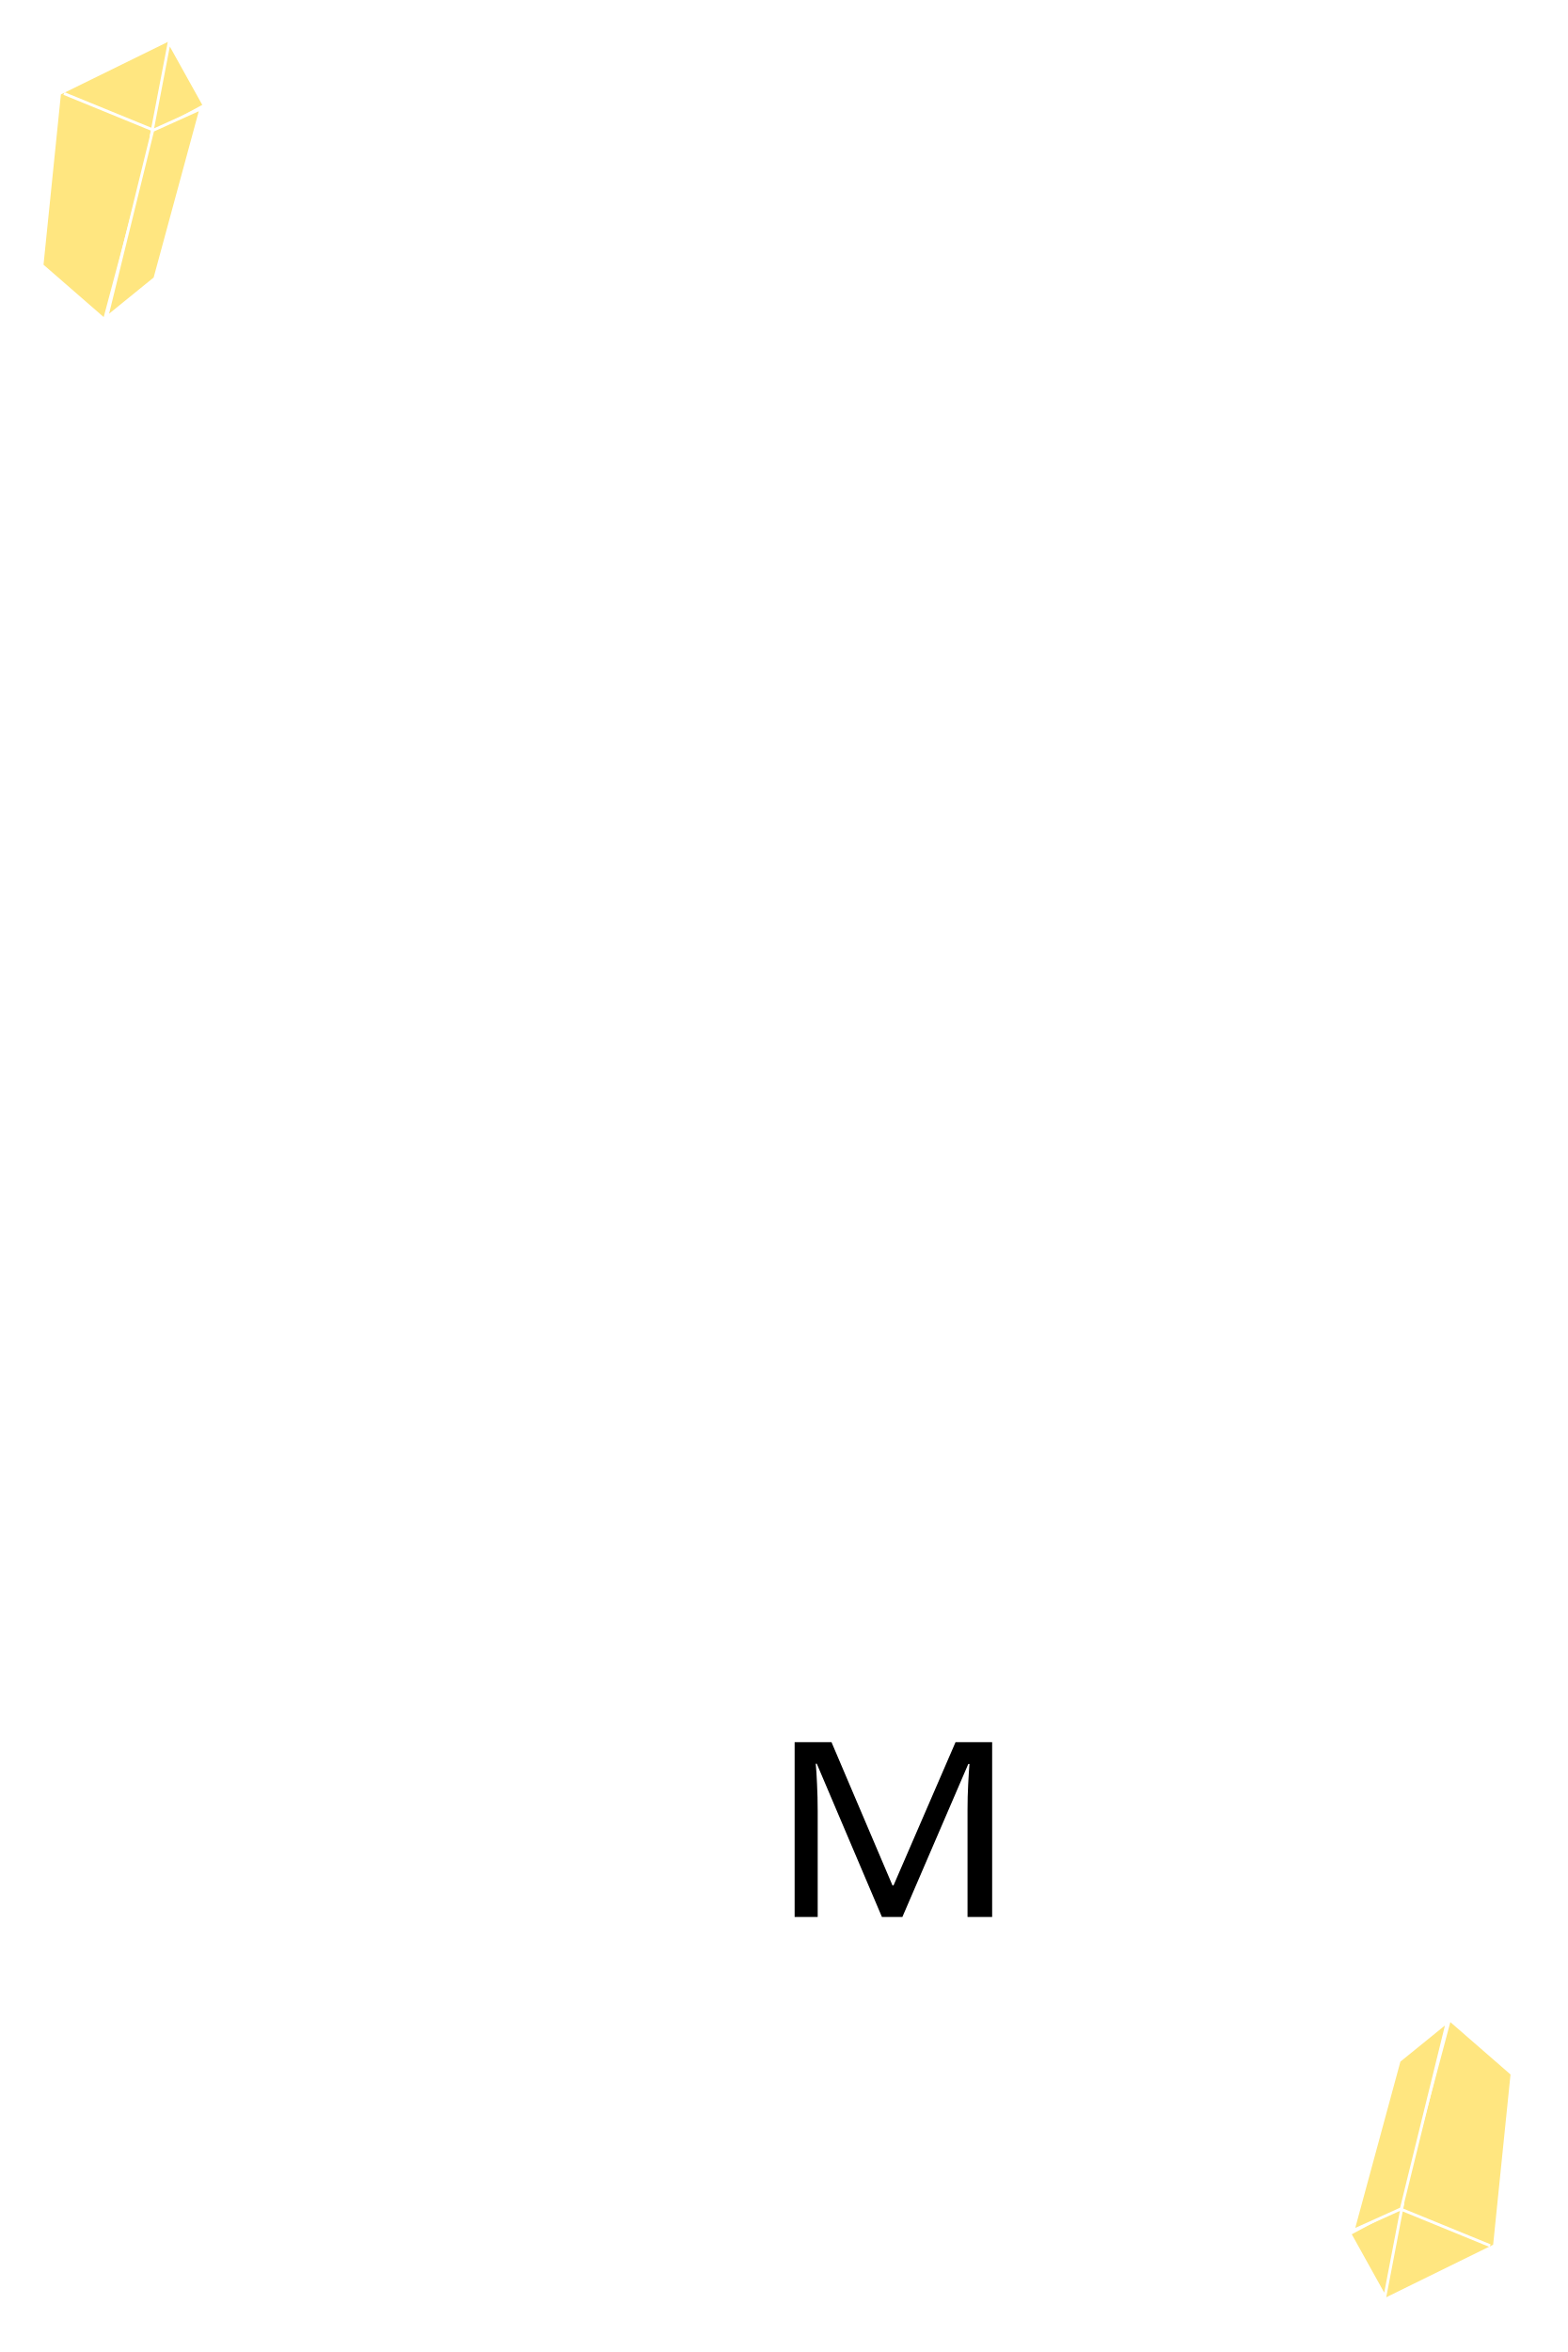
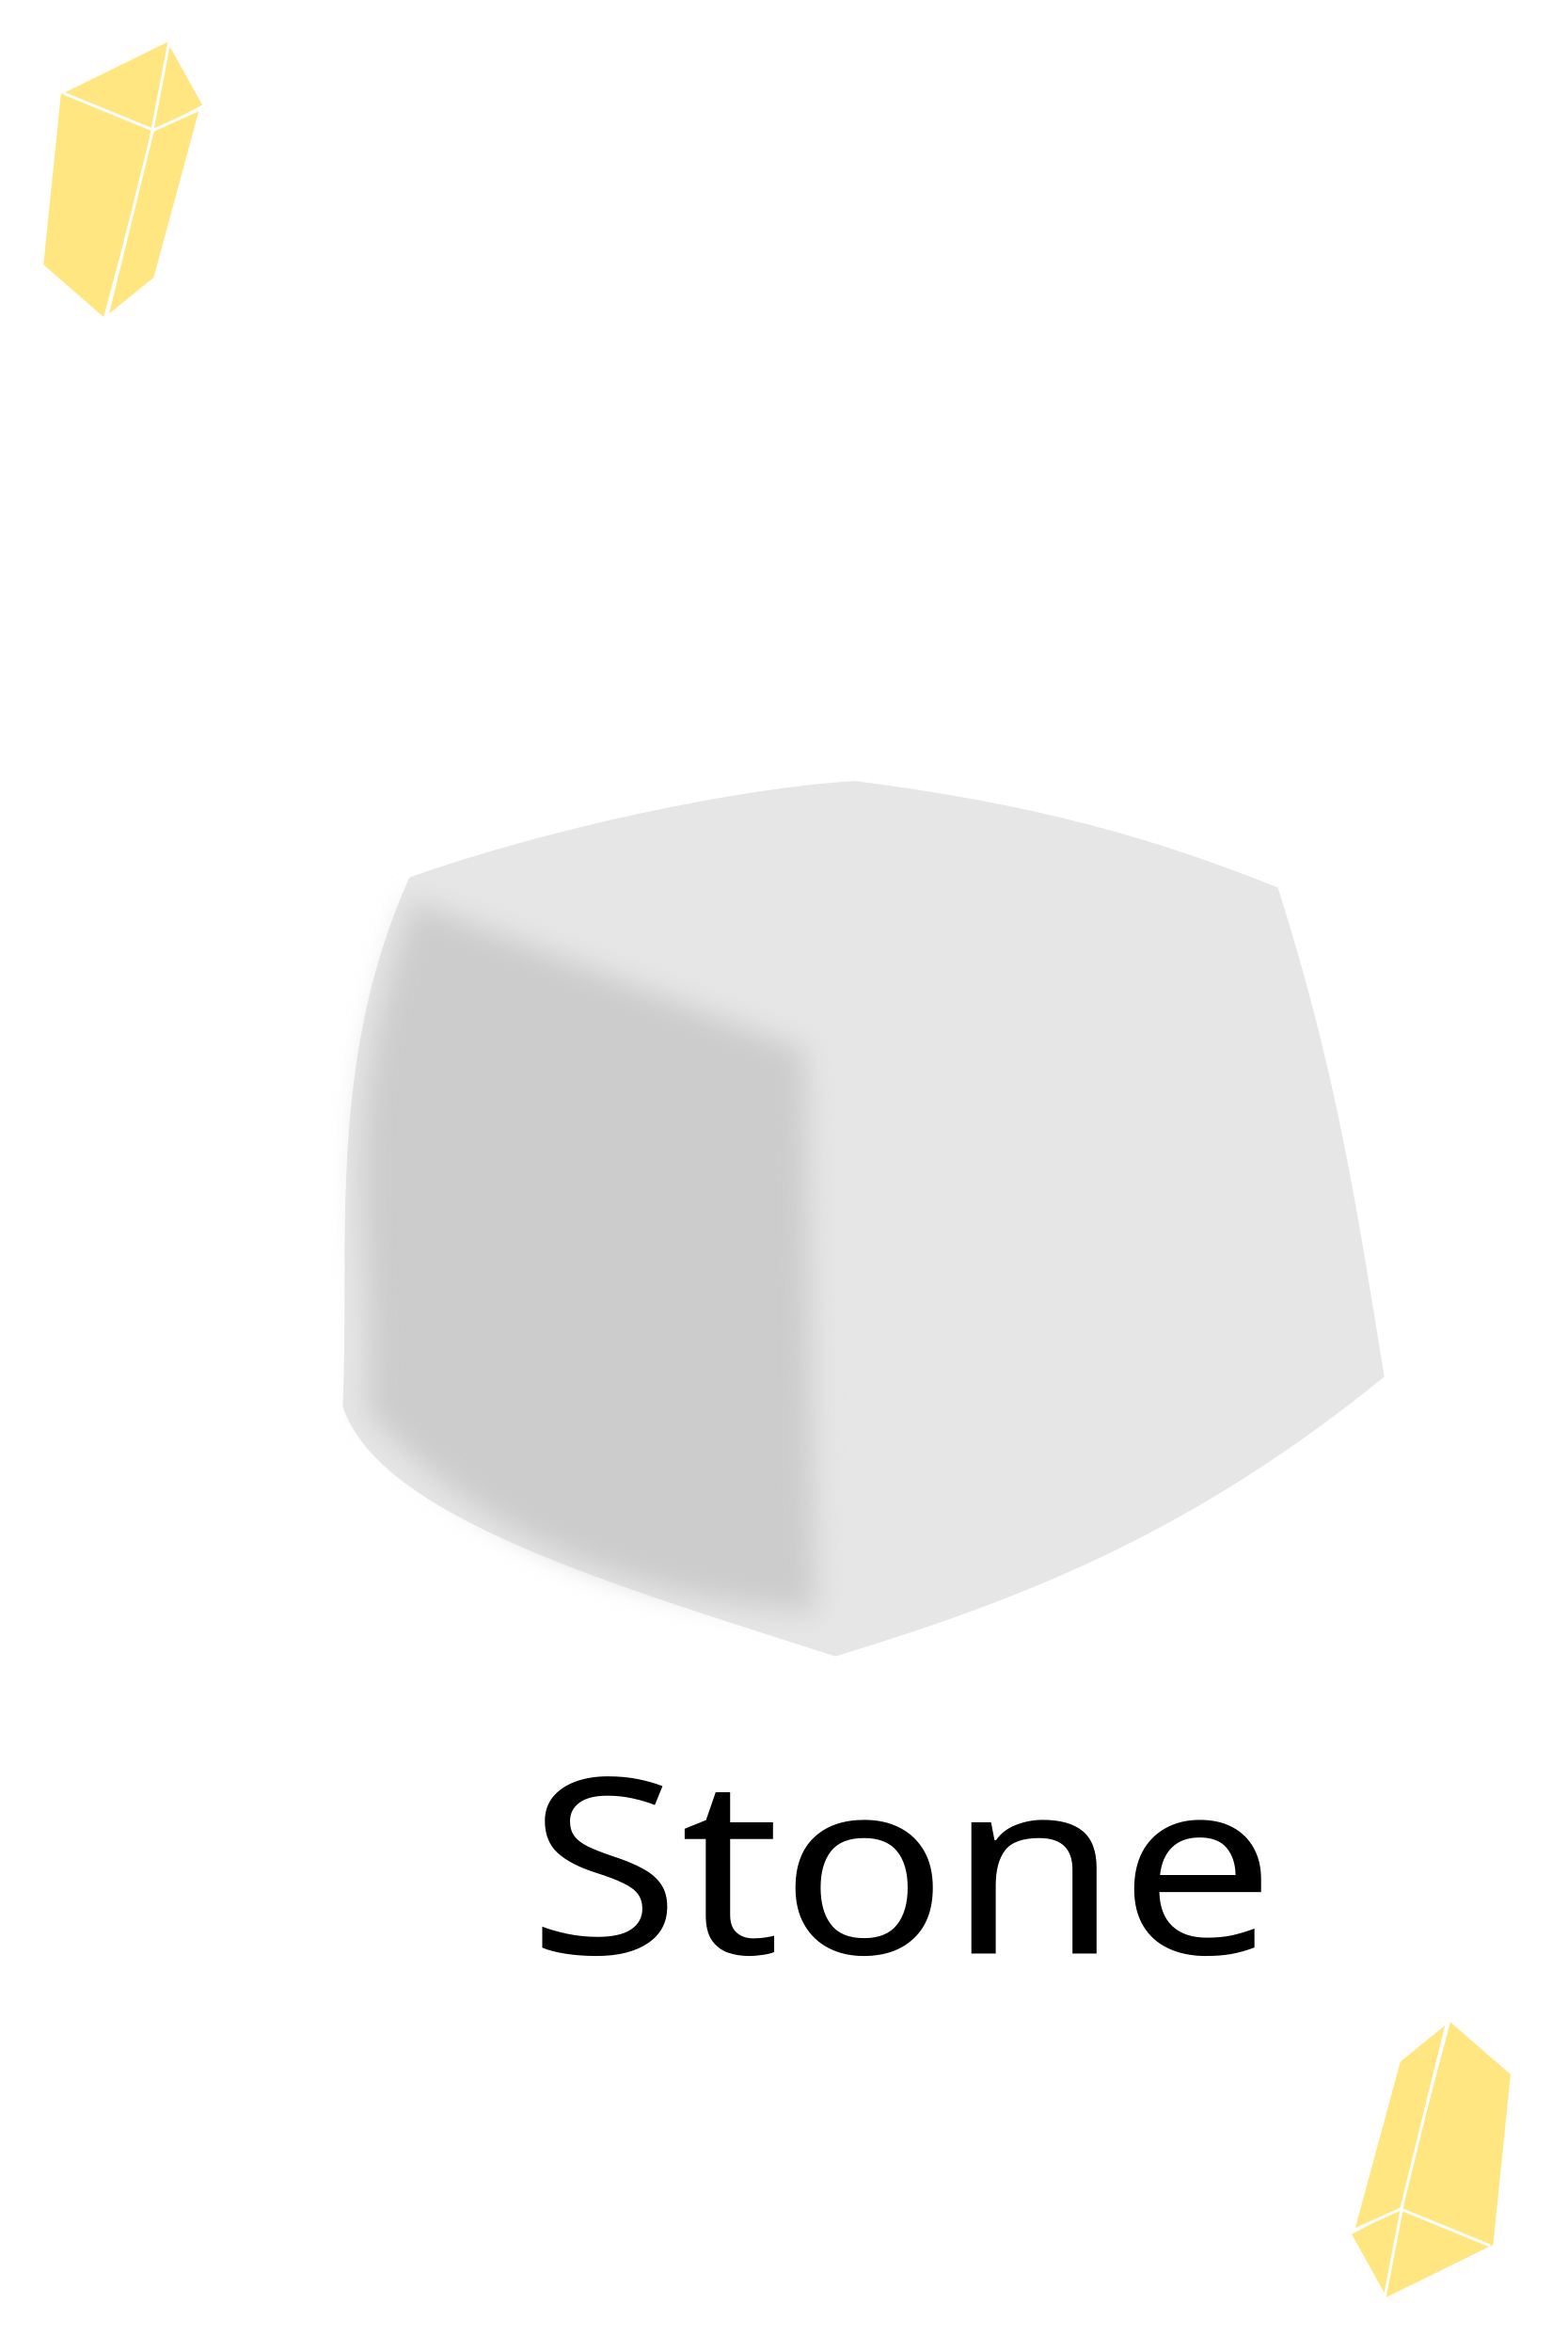
<svg xmlns="http://www.w3.org/2000/svg" xmlns:xlink="http://www.w3.org/1999/xlink" width="200" height="300" id="svg5382" version="1.1">
-   <defs id="defs5384" />
+   <defs id="defs5384">
+     <filter id="filter5391">
+       <feGaussianBlur stdDeviation="1.859" id="feGaussianBlur5393" />
+     </filter>
+   </defs>
  <g id="layer1" transform="translate(0,-752.3622)">
    <rect style="fill:#ffffff;stroke:none" id="rect5598" width="203.353" height="303.968" x="-1.698" y="749.667" />
-     <text xml:space="preserve" style="font-size:33.215px;font-style:normal;font-weight:normal;line-height:125%;letter-spacing:0px;word-spacing:0px;fill:#000000;fill-opacity:1;stroke:none;font-family:Sans" x="92.077" y="1060.47" id="text5494" transform="scale(1.063798,0.9400285)">
-       <tspan id="tspan5496" x="92.077" y="1060.47">M</tspan>
+     <text xml:space="preserve" style="font-size:33.215px;font-style:normal;font-weight:normal;line-height:125%;letter-spacing:0px;word-spacing:0px;fill:#000000;fill-opacity:1;stroke:none;font-family:Sans" x="63.343" y="1065.438" id="text5494" transform="scale(1.063798,0.9400285)">
+       <tspan id="tspan5496" x="63.343" y="1065.438">Stone</tspan>
    </text>
    <g id="g5280" transform="matrix(0.3658131,0,0,0.362844,-18.68903,452.8992)" style="fill:#ffe680;stroke:#ffffff">
      <path transform="translate(0,752.3622)" id="path5272" d="M 65.744,166.219 71.859,105.827 110.465,86.716 105.113,118.823 87.531,185.331 z" style="fill:#ffe680;stroke:#ffffff;stroke-width:1px;stroke-linecap:butt;stroke-linejoin:miter;stroke-opacity:1" />
      <path transform="translate(0,752.3622)" id="path5274" d="m 110.082,87.862 -6.116,32.107 18.347,-9.938 z" style="fill:#ffe680;stroke:#ffffff;stroke-width:1px;stroke-linecap:butt;stroke-linejoin:miter;stroke-opacity:1" />
      <path transform="translate(0,752.3622)" id="path5276" d="m 104.349,118.823 16.818,-7.645 -16.054,59.628 -16.818,13.76 z" style="fill:#ffe680;stroke:#ffffff;stroke-width:1px;stroke-linecap:butt;stroke-linejoin:miter;stroke-opacity:1" />
      <path transform="translate(0,752.3622)" id="path5278" d="m 73.388,105.827 30.578,12.614" style="fill:#ffe680;stroke:#ffffff;stroke-width:1px;stroke-linecap:butt;stroke-linejoin:miter;stroke-opacity:1" />
    </g>
    <use x="0" y="0" xlink:href="#g5280" id="use5571" transform="matrix(-1,0,0,-1,198.2588,1803.089)" width="200" height="300" />
+     <path style="fill:#e6e6e6;stroke:none" d="m 52.218,111.93 c -10.583,23.737 -7.566,46.175 -8.491,67.501 4.768,14.08 33.837,22.49 62.831,31.84 25.277,-7.682 46.03,-16.215 70.049,-35.661 -3.4,-20.7 -5.928,-38.347 -13.585,-62.407 -15.354,-6.099 -29.981,-10.512 -53.916,-13.585 -15.048,0.853 -39.987,6.248 -56.888,12.312 z" id="path4879" transform="translate(0,752.3622)" />
+     <path style="fill:#cccccc;stroke:none;filter:url(#filter5391)" d="m 52.643,114.902 50.095,19.104 1.274,71.747 C 84.808,204.003 63.713,199.123 46.699,179.856 48.544,158.356 41.462,146.774 52.643,114.902 z" id="path4881" transform="translate(0,752.3622)" />
  </g>
</svg>
